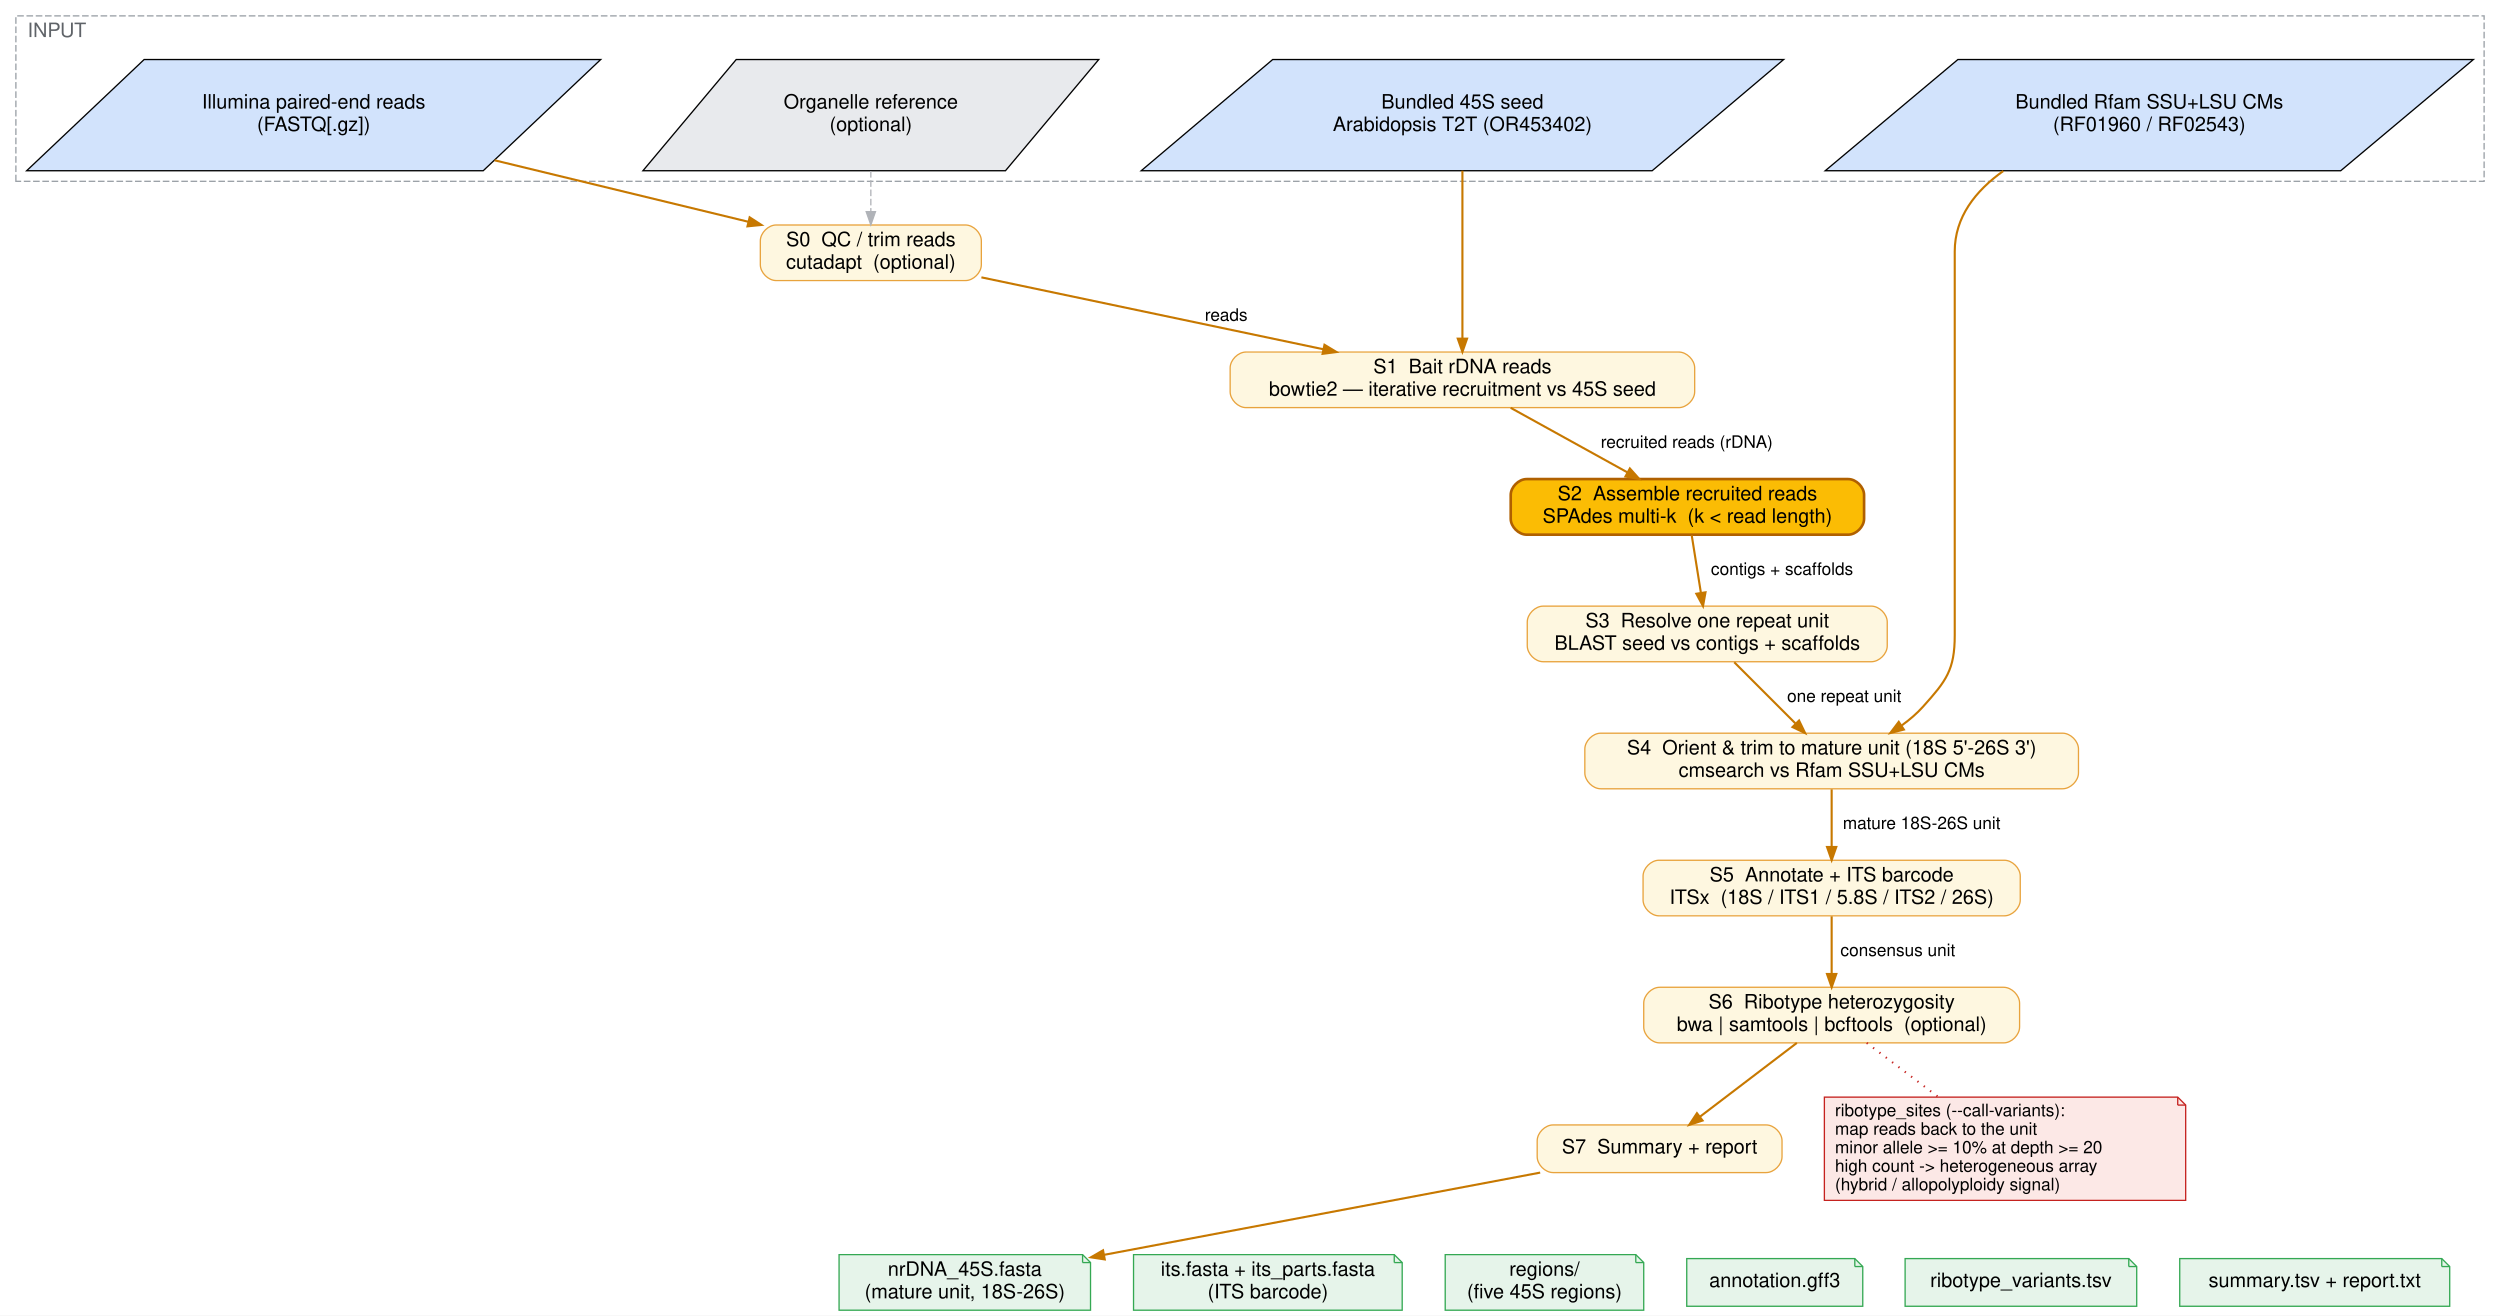
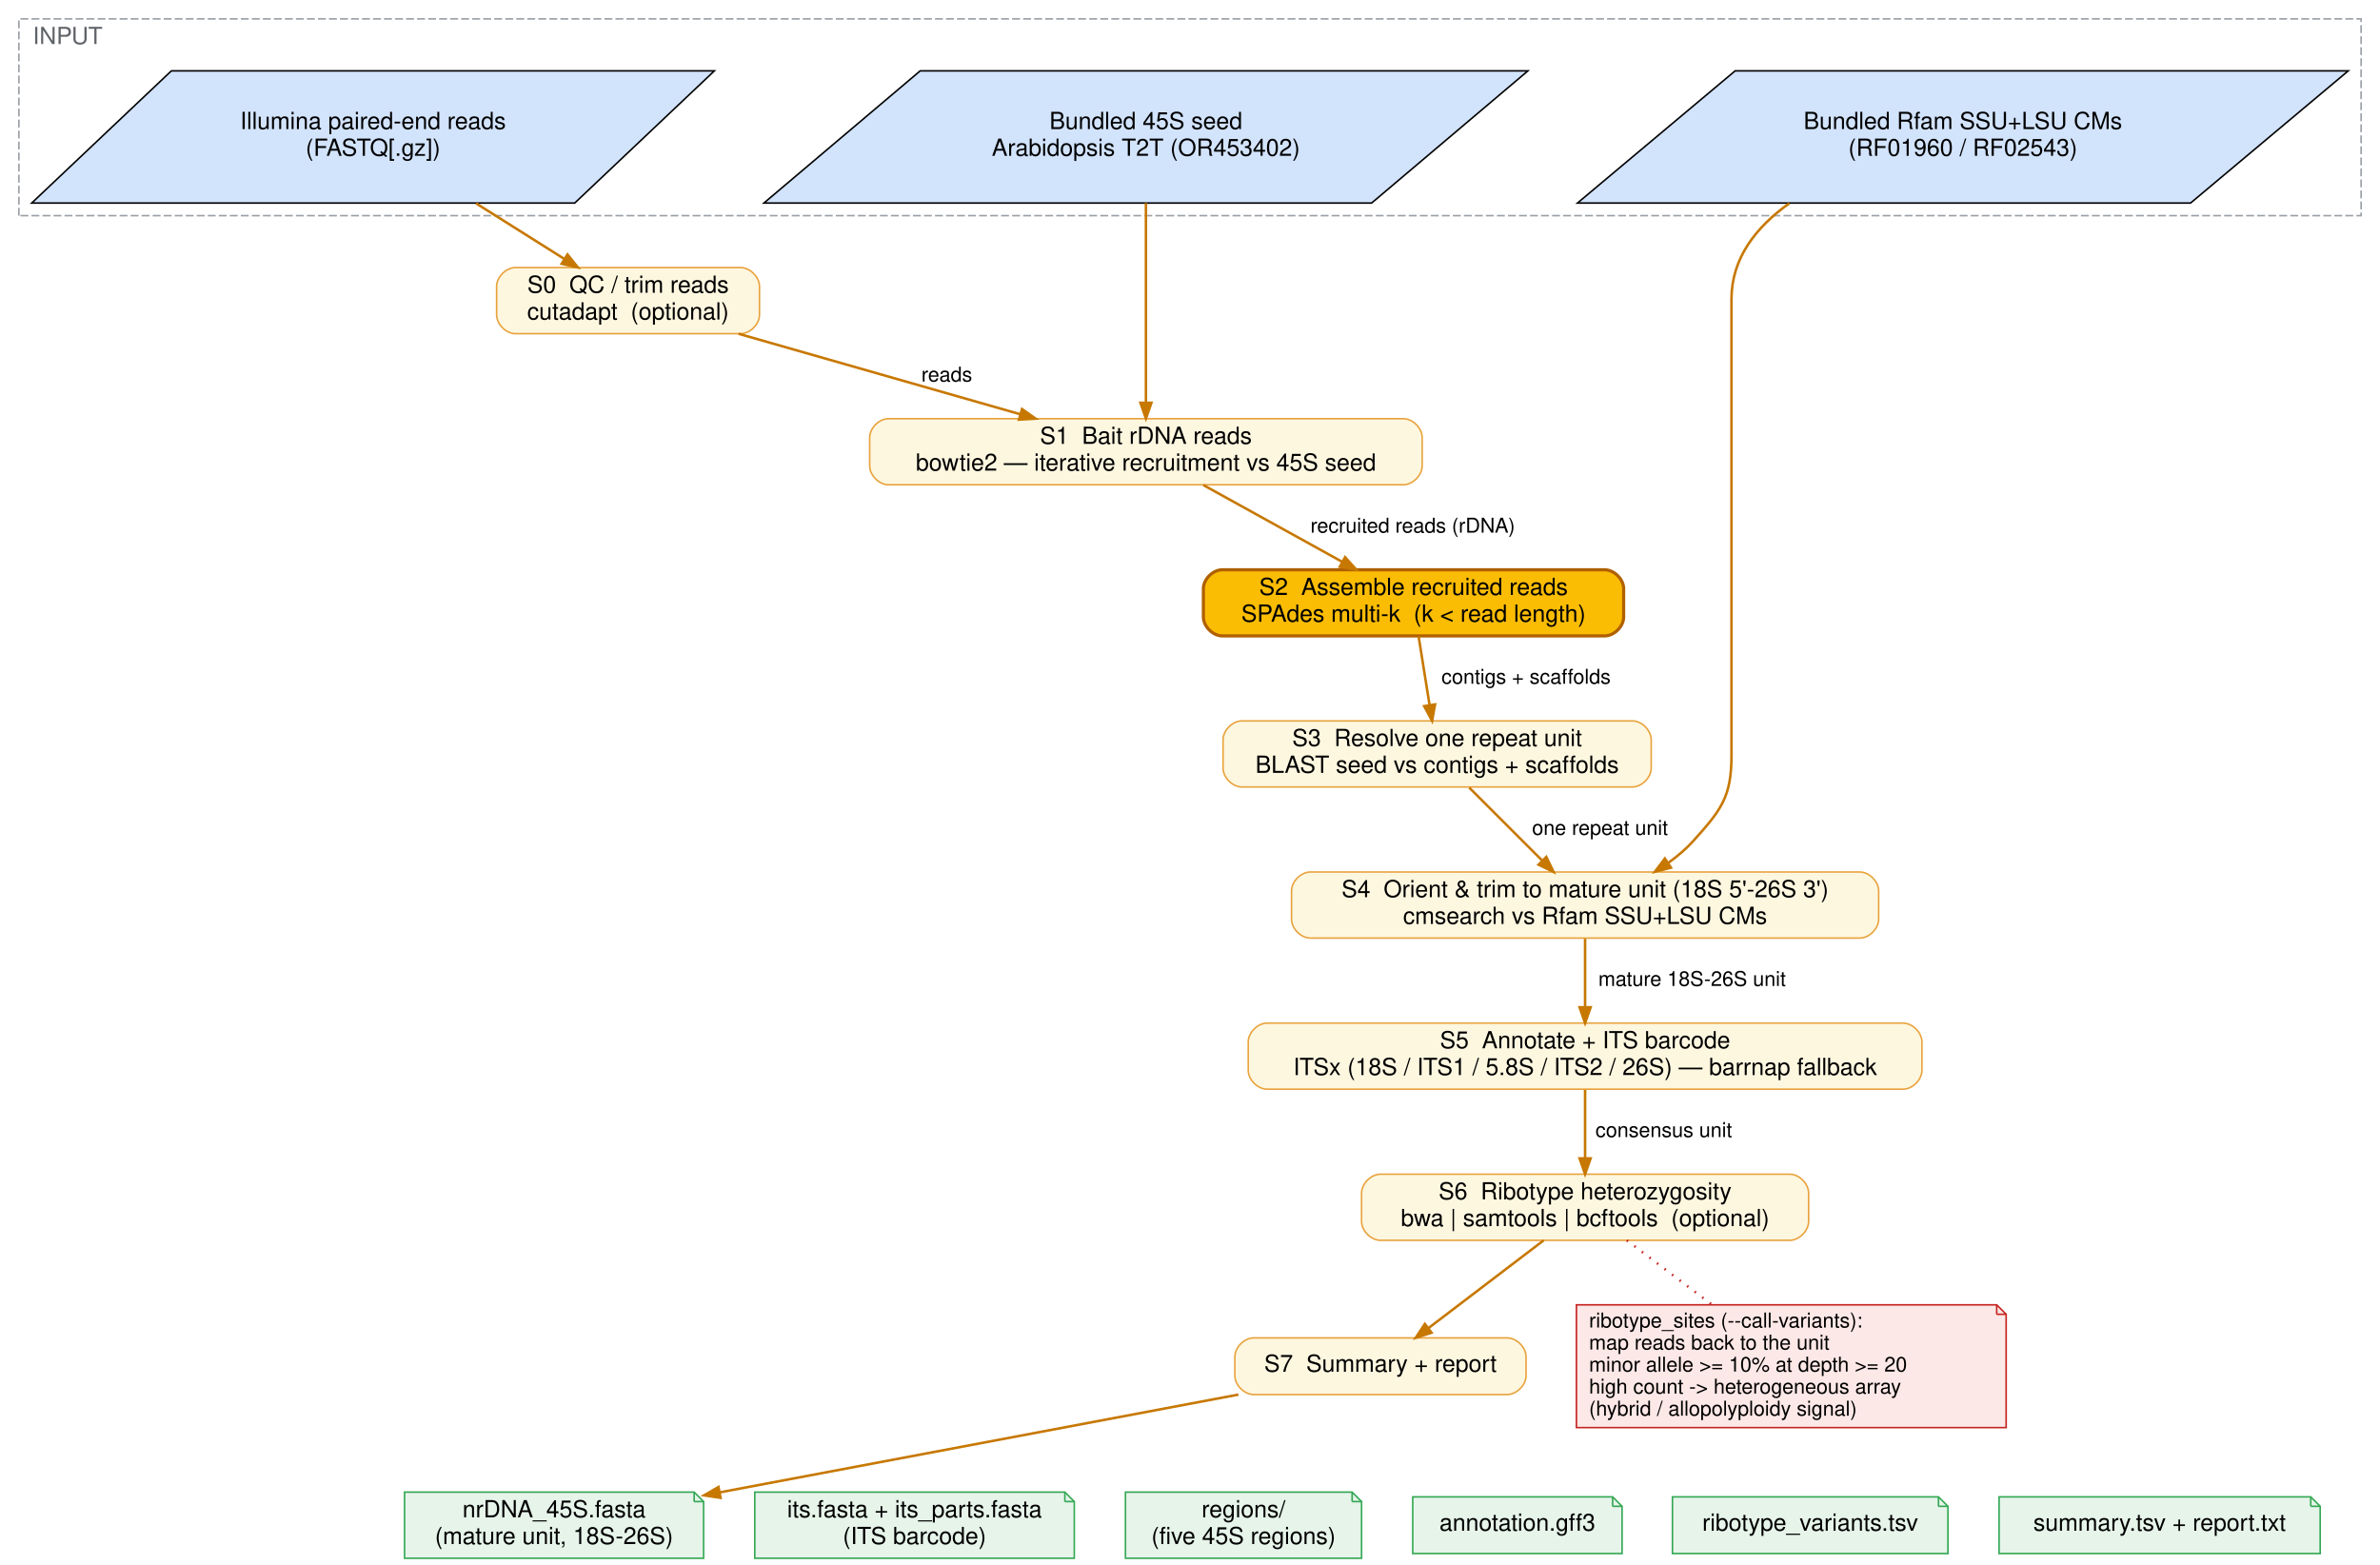
- <svg xmlns="http://www.w3.org/2000/svg" width="1889pt" height="994pt" viewBox="0.00 0.00 1889.00 994.00">
+ <svg xmlns="http://www.w3.org/2000/svg" width="1512pt" height="994pt" viewBox="0.00 0.00 1512.00 994.00">
  <g id="graph0" class="graph" transform="scale(1 1) rotate(0) translate(4 990)">
-     <polygon fill="white" stroke="transparent" points="-4,4 -4,-990 1885,-990 1885,4 -4,4" />
+     <polygon fill="white" stroke="transparent" points="-4,4 -4,-990 1508,-990 1508,4 -4,4" />
    <g id="clust1" class="cluster">
-       <polygon fill="white" stroke="#9aa0a6" stroke-dasharray="5,2" points="8,-853 8,-978 1873,-978 1873,-853 8,-853" />
+       <polygon fill="white" stroke="#9aa0a6" stroke-dasharray="5,2" points="8,-853 8,-978 1496,-978 1496,-853 8,-853" />
      <text text-anchor="middle" x="39" y="-962" font-family="Helvetica,sans-Serif" font-size="15.00" fill="#5f6368">INPUT</text>
    </g>
    <g id="node1" class="node">
      <polygon fill="#d2e3fc" stroke="black" points="449.86,-945 104.88,-945 16.14,-861 361.12,-861 449.86,-945" />
      <text text-anchor="middle" x="233" y="-908" font-family="Helvetica,sans-Serif" font-size="15.00">Illumina paired-end reads</text>
      <text text-anchor="middle" x="233" y="-891" font-family="Helvetica,sans-Serif" font-size="15.00">(FASTQ[.gz])</text>
    </g>
-     <g id="node5" class="node">
-       <path fill="#fef7e0" stroke="#e8a33d" d="M725.5,-820C725.5,-820 582.5,-820 582.5,-820 576.5,-820 570.5,-814 570.5,-808 570.5,-808 570.5,-790 570.5,-790 570.5,-784 576.5,-778 582.5,-778 582.5,-778 725.5,-778 725.5,-778 731.5,-778 737.5,-784 737.5,-790 737.5,-790 737.5,-808 737.5,-808 737.5,-814 731.5,-820 725.5,-820" />
-       <text text-anchor="middle" x="654" y="-804" font-family="Helvetica,sans-Serif" font-size="15.00">S0  QC / trim reads</text>
-       <text text-anchor="middle" x="654" y="-787" font-family="Helvetica,sans-Serif" font-size="15.00">cutadapt  (optional)</text>
+     <g id="node4" class="node">
+       <path fill="#fef7e0" stroke="#e8a33d" d="M466.5,-820C466.5,-820 323.5,-820 323.5,-820 317.5,-820 311.5,-814 311.5,-808 311.5,-808 311.5,-790 311.5,-790 311.5,-784 317.5,-778 323.5,-778 323.5,-778 466.5,-778 466.5,-778 472.5,-778 478.5,-784 478.5,-790 478.5,-790 478.5,-808 478.5,-808 478.5,-814 472.5,-820 466.5,-820" />
+       <text text-anchor="middle" x="395" y="-804" font-family="Helvetica,sans-Serif" font-size="15.00">S0  QC / trim reads</text>
+       <text text-anchor="middle" x="395" y="-787" font-family="Helvetica,sans-Serif" font-size="15.00">cutadapt  (optional)</text>
    </g>
    <g id="edge1" class="edge">
-       <path fill="none" stroke="#c77800" stroke-width="1.6" d="M369.69,-868.88C432.43,-853.68 505.18,-836.06 561.39,-822.44" />
-       <polygon fill="#c77800" stroke="#c77800" stroke-width="1.6" points="562.43,-825.79 571.33,-820.03 560.79,-818.98 562.43,-825.79" />
+       <path fill="none" stroke="#c77800" stroke-width="1.6" d="M298.42,-860.81C317.42,-848.85 337.6,-836.14 354.58,-825.45" />
+       <polygon fill="#c77800" stroke="#c77800" stroke-width="1.6" points="356.54,-828.35 363.14,-820.06 352.81,-822.43 356.54,-828.35" />
    </g>
    <g id="node2" class="node">
-       <polygon fill="#d2e3fc" stroke="black" points="1343.7,-945 957.62,-945 858.3,-861 1244.38,-861 1343.7,-945" />
-       <text text-anchor="middle" x="1101" y="-908" font-family="Helvetica,sans-Serif" font-size="15.00">Bundled 45S seed</text>
-       <text text-anchor="middle" x="1101" y="-891" font-family="Helvetica,sans-Serif" font-size="15.00">Arabidopsis T2T (OR453402)</text>
+       <polygon fill="#d2e3fc" stroke="black" points="966.7,-945 580.62,-945 481.3,-861 867.38,-861 966.7,-945" />
+       <text text-anchor="middle" x="724" y="-908" font-family="Helvetica,sans-Serif" font-size="15.00">Bundled 45S seed</text>
+       <text text-anchor="middle" x="724" y="-891" font-family="Helvetica,sans-Serif" font-size="15.00">Arabidopsis T2T (OR453402)</text>
+     </g>
+     <g id="node5" class="node">
+       <path fill="#fef7e0" stroke="#e8a33d" d="M887.5,-724C887.5,-724 560.5,-724 560.5,-724 554.5,-724 548.5,-718 548.5,-712 548.5,-712 548.5,-694 548.5,-694 548.5,-688 554.5,-682 560.5,-682 560.5,-682 887.5,-682 887.5,-682 893.5,-682 899.5,-688 899.5,-694 899.5,-694 899.5,-712 899.5,-712 899.5,-718 893.5,-724 887.5,-724" />
+       <text text-anchor="middle" x="724" y="-708" font-family="Helvetica,sans-Serif" font-size="15.00">S1  Bait rDNA reads</text>
+       <text text-anchor="middle" x="724" y="-691" font-family="Helvetica,sans-Serif" font-size="15.00">bowtie2 — iterative recruitment vs 45S seed</text>
+     </g>
+     <g id="edge3" class="edge">
+       <path fill="none" stroke="#c77800" stroke-width="1.6" d="M724,-860.97C724,-823.26 724,-768.21 724,-734.32" />
+       <polygon fill="#c77800" stroke="#c77800" stroke-width="1.6" points="727.5,-734.11 724,-724.11 720.5,-734.11 727.5,-734.11" />
+     </g>
+     <g id="node3" class="node">
+       <polygon fill="#d2e3fc" stroke="black" points="1487.85,-945 1098.35,-945 998.15,-861 1387.65,-861 1487.85,-945" />
+       <text text-anchor="middle" x="1243" y="-908" font-family="Helvetica,sans-Serif" font-size="15.00">Bundled Rfam SSU+LSU CMs</text>
+       <text text-anchor="middle" x="1243" y="-891" font-family="Helvetica,sans-Serif" font-size="15.00">(RF01960 / RF02543)</text>
+     </g>
+     <g id="node8" class="node">
+       <path fill="#fef7e0" stroke="#e8a33d" d="M1177.5,-436C1177.5,-436 828.5,-436 828.5,-436 822.5,-436 816.5,-430 816.5,-424 816.5,-424 816.5,-406 816.5,-406 816.5,-400 822.5,-394 828.5,-394 828.5,-394 1177.5,-394 1177.5,-394 1183.5,-394 1189.5,-400 1189.5,-406 1189.5,-406 1189.5,-424 1189.5,-424 1189.5,-430 1183.5,-436 1177.5,-436" />
+       <text text-anchor="middle" x="1003" y="-420" font-family="Helvetica,sans-Serif" font-size="15.00">S4  Orient &amp; trim to mature unit (18S 5'-26S 3')</text>
+       <text text-anchor="middle" x="1003" y="-403" font-family="Helvetica,sans-Serif" font-size="15.00">cmsearch vs Rfam SSU+LSU CMs</text>
+     </g>
+     <g id="edge7" class="edge">
+       <path fill="none" stroke="#c77800" stroke-width="1.6" d="M1132.72,-860.81C1111.64,-845.81 1096,-825.94 1096,-800 1096,-800 1096,-800 1096,-510 1096,-483.74 1089.55,-475.54 1072,-456 1067.34,-450.81 1061.84,-446.11 1056.01,-441.92" />
+       <polygon fill="#c77800" stroke="#c77800" stroke-width="1.6" points="1057.56,-438.74 1047.3,-436.13 1053.69,-444.58 1057.56,-438.74" />
+     </g>
+     <g id="edge2" class="edge">
+       <path fill="none" stroke="#c77800" stroke-width="1.6" d="M465.18,-777.95C517.69,-762.94 589.59,-742.4 644.28,-726.78" />
+       <polygon fill="#c77800" stroke="#c77800" stroke-width="1.6" points="645.28,-730.13 653.93,-724.02 643.36,-723.4 645.28,-730.13" />
+       <text text-anchor="middle" x="597.5" y="-747.6" font-family="Helvetica,sans-Serif" font-size="13.00">reads</text>
    </g>
    <g id="node6" class="node">
-       <path fill="#fef7e0" stroke="#e8a33d" d="M1264.5,-724C1264.5,-724 937.5,-724 937.5,-724 931.5,-724 925.5,-718 925.5,-712 925.5,-712 925.5,-694 925.5,-694 925.5,-688 931.5,-682 937.5,-682 937.5,-682 1264.5,-682 1264.5,-682 1270.5,-682 1276.5,-688 1276.5,-694 1276.5,-694 1276.5,-712 1276.5,-712 1276.5,-718 1270.5,-724 1264.5,-724" />
-       <text text-anchor="middle" x="1101" y="-708" font-family="Helvetica,sans-Serif" font-size="15.00">S1  Bait rDNA reads</text>
-       <text text-anchor="middle" x="1101" y="-691" font-family="Helvetica,sans-Serif" font-size="15.00">bowtie2 — iterative recruitment vs 45S seed</text>
+       <path fill="#fbbc04" stroke="#b06000" stroke-width="2" d="M1015.5,-628C1015.5,-628 772.5,-628 772.5,-628 766.5,-628 760.5,-622 760.5,-616 760.5,-616 760.5,-598 760.5,-598 760.5,-592 766.5,-586 772.5,-586 772.5,-586 1015.5,-586 1015.5,-586 1021.5,-586 1027.5,-592 1027.5,-598 1027.5,-598 1027.5,-616 1027.5,-616 1027.5,-622 1021.5,-628 1015.5,-628" />
+       <text text-anchor="middle" x="894" y="-612" font-family="Helvetica,sans-Serif" font-size="15.00">S2  Assemble recruited reads</text>
+       <text text-anchor="middle" x="894" y="-595" font-family="Helvetica,sans-Serif" font-size="15.00">SPAdes multi-k  (k &lt; read length)</text>
    </g>
    <g id="edge4" class="edge">
-       <path fill="none" stroke="#c77800" stroke-width="1.6" d="M1101,-860.97C1101,-823.26 1101,-768.21 1101,-734.32" />
-       <polygon fill="#c77800" stroke="#c77800" stroke-width="1.6" points="1104.5,-734.11 1101,-724.11 1097.5,-734.11 1104.5,-734.11" />
+       <path fill="none" stroke="#c77800" stroke-width="1.6" d="M760.47,-681.83C786.24,-667.59 820.96,-648.39 848.54,-633.14" />
+       <polygon fill="#c77800" stroke="#c77800" stroke-width="1.6" points="850.53,-636.03 857.59,-628.13 847.15,-629.91 850.53,-636.03" />
+       <text text-anchor="middle" x="893.5" y="-651.6" font-family="Helvetica,sans-Serif" font-size="13.00">recruited reads (rDNA)</text>
    </g>
-     <g id="node3" class="node">
-       <polygon fill="#d2e3fc" stroke="black" points="1864.85,-945 1475.35,-945 1375.15,-861 1764.65,-861 1864.85,-945" />
-       <text text-anchor="middle" x="1620" y="-908" font-family="Helvetica,sans-Serif" font-size="15.00">Bundled Rfam SSU+LSU CMs</text>
-       <text text-anchor="middle" x="1620" y="-891" font-family="Helvetica,sans-Serif" font-size="15.00">(RF01960 / RF02543)</text>
+     <g id="node7" class="node">
+       <path fill="#fef7e0" stroke="#e8a33d" d="M1033,-532C1033,-532 785,-532 785,-532 779,-532 773,-526 773,-520 773,-520 773,-502 773,-502 773,-496 779,-490 785,-490 785,-490 1033,-490 1033,-490 1039,-490 1045,-496 1045,-502 1045,-502 1045,-520 1045,-520 1045,-526 1039,-532 1033,-532" />
+       <text text-anchor="middle" x="909" y="-516" font-family="Helvetica,sans-Serif" font-size="15.00">S3  Resolve one repeat unit</text>
+       <text text-anchor="middle" x="909" y="-499" font-family="Helvetica,sans-Serif" font-size="15.00">BLAST seed vs contigs + scaffolds</text>
+     </g>
+     <g id="edge5" class="edge">
+       <path fill="none" stroke="#c77800" stroke-width="1.6" d="M897.25,-585.6C899.27,-572.95 901.9,-556.47 904.16,-542.31" />
+       <polygon fill="#c77800" stroke="#c77800" stroke-width="1.6" points="907.68,-542.46 905.8,-532.03 900.77,-541.36 907.68,-542.46" />
+       <text text-anchor="middle" x="965.5" y="-555.6" font-family="Helvetica,sans-Serif" font-size="13.00">contigs + scaffolds</text>
+     </g>
+     <g id="edge6" class="edge">
+       <path fill="none" stroke="#c77800" stroke-width="1.6" d="M929.4,-489.6C942.92,-476.08 960.81,-458.19 975.57,-443.43" />
+       <polygon fill="#c77800" stroke="#c77800" stroke-width="1.6" points="978.37,-445.58 982.97,-436.03 973.42,-440.63 978.37,-445.58" />
+       <text text-anchor="middle" x="1012.5" y="-459.6" font-family="Helvetica,sans-Serif" font-size="13.00">one repeat unit</text>
    </g>
    <g id="node9" class="node">
-       <path fill="#fef7e0" stroke="#e8a33d" d="M1554.5,-436C1554.5,-436 1205.5,-436 1205.5,-436 1199.5,-436 1193.5,-430 1193.5,-424 1193.5,-424 1193.5,-406 1193.5,-406 1193.5,-400 1199.5,-394 1205.5,-394 1205.5,-394 1554.5,-394 1554.5,-394 1560.5,-394 1566.5,-400 1566.5,-406 1566.5,-406 1566.5,-424 1566.5,-424 1566.5,-430 1560.5,-436 1554.5,-436" />
-       <text text-anchor="middle" x="1380" y="-420" font-family="Helvetica,sans-Serif" font-size="15.00">S4  Orient &amp; trim to mature unit (18S 5'-26S 3')</text>
-       <text text-anchor="middle" x="1380" y="-403" font-family="Helvetica,sans-Serif" font-size="15.00">cmsearch vs Rfam SSU+LSU CMs</text>
+       <path fill="#fef7e0" stroke="#e8a33d" d="M1205,-340C1205,-340 801,-340 801,-340 795,-340 789,-334 789,-328 789,-328 789,-310 789,-310 789,-304 795,-298 801,-298 801,-298 1205,-298 1205,-298 1211,-298 1217,-304 1217,-310 1217,-310 1217,-328 1217,-328 1217,-334 1211,-340 1205,-340" />
+       <text text-anchor="middle" x="1003" y="-324" font-family="Helvetica,sans-Serif" font-size="15.00">S5  Annotate + ITS barcode</text>
+       <text text-anchor="middle" x="1003" y="-307" font-family="Helvetica,sans-Serif" font-size="15.00">ITSx (18S / ITS1 / 5.8S / ITS2 / 26S) — barrnap fallback</text>
    </g>
    <g id="edge8" class="edge">
-       <path fill="none" stroke="#c77800" stroke-width="1.6" d="M1509.72,-860.81C1488.64,-845.81 1473,-825.94 1473,-800 1473,-800 1473,-800 1473,-510 1473,-483.74 1466.55,-475.54 1449,-456 1444.34,-450.81 1438.84,-446.11 1433.01,-441.92" />
-       <polygon fill="#c77800" stroke="#c77800" stroke-width="1.6" points="1434.56,-438.74 1424.3,-436.13 1430.69,-444.58 1434.56,-438.74" />
-     </g>
-     <g id="node4" class="node">
-       <polygon fill="#e8eaed" stroke="black" points="826.2,-945 552.27,-945 481.8,-861 755.73,-861 826.2,-945" />
-       <text text-anchor="middle" x="654" y="-908" font-family="Helvetica,sans-Serif" font-size="15.00">Organelle reference</text>
-       <text text-anchor="middle" x="654" y="-891" font-family="Helvetica,sans-Serif" font-size="15.00">(optional)</text>
-     </g>
-     <g id="edge2" class="edge">
-       <path fill="none" stroke="#b0b3b8" stroke-dasharray="5,2" d="M654,-860.81C654,-850.6 654,-839.86 654,-830.28" />
-       <polygon fill="#b0b3b8" stroke="#b0b3b8" points="657.5,-830.06 654,-820.06 650.5,-830.06 657.5,-830.06" />
-     </g>
-     <g id="edge3" class="edge">
-       <path fill="none" stroke="#c77800" stroke-width="1.6" d="M737.55,-780.43C810.61,-765.07 917.06,-742.68 995.89,-726.1" />
-       <polygon fill="#c77800" stroke="#c77800" stroke-width="1.6" points="996.78,-729.49 1005.85,-724.01 995.34,-722.64 996.78,-729.49" />
-       <text text-anchor="middle" x="922.5" y="-747.6" font-family="Helvetica,sans-Serif" font-size="13.00">reads</text>
-     </g>
-     <g id="node7" class="node">
-       <path fill="#fbbc04" stroke="#b06000" stroke-width="2" d="M1392.5,-628C1392.5,-628 1149.5,-628 1149.5,-628 1143.5,-628 1137.5,-622 1137.5,-616 1137.5,-616 1137.5,-598 1137.5,-598 1137.5,-592 1143.5,-586 1149.5,-586 1149.5,-586 1392.5,-586 1392.5,-586 1398.5,-586 1404.5,-592 1404.5,-598 1404.5,-598 1404.5,-616 1404.5,-616 1404.5,-622 1398.5,-628 1392.5,-628" />
-       <text text-anchor="middle" x="1271" y="-612" font-family="Helvetica,sans-Serif" font-size="15.00">S2  Assemble recruited reads</text>
-       <text text-anchor="middle" x="1271" y="-595" font-family="Helvetica,sans-Serif" font-size="15.00">SPAdes multi-k  (k &lt; read length)</text>
-     </g>
-     <g id="edge5" class="edge">
-       <path fill="none" stroke="#c77800" stroke-width="1.6" d="M1137.47,-681.83C1163.24,-667.59 1197.96,-648.39 1225.54,-633.14" />
-       <polygon fill="#c77800" stroke="#c77800" stroke-width="1.6" points="1227.53,-636.03 1234.59,-628.13 1224.15,-629.91 1227.53,-636.03" />
-       <text text-anchor="middle" x="1270.5" y="-651.6" font-family="Helvetica,sans-Serif" font-size="13.00">recruited reads (rDNA)</text>
-     </g>
-     <g id="node8" class="node">
-       <path fill="#fef7e0" stroke="#e8a33d" d="M1410,-532C1410,-532 1162,-532 1162,-532 1156,-532 1150,-526 1150,-520 1150,-520 1150,-502 1150,-502 1150,-496 1156,-490 1162,-490 1162,-490 1410,-490 1410,-490 1416,-490 1422,-496 1422,-502 1422,-502 1422,-520 1422,-520 1422,-526 1416,-532 1410,-532" />
-       <text text-anchor="middle" x="1286" y="-516" font-family="Helvetica,sans-Serif" font-size="15.00">S3  Resolve one repeat unit</text>
-       <text text-anchor="middle" x="1286" y="-499" font-family="Helvetica,sans-Serif" font-size="15.00">BLAST seed vs contigs + scaffolds</text>
-     </g>
-     <g id="edge6" class="edge">
-       <path fill="none" stroke="#c77800" stroke-width="1.6" d="M1274.25,-585.6C1276.27,-572.95 1278.9,-556.47 1281.16,-542.31" />
-       <polygon fill="#c77800" stroke="#c77800" stroke-width="1.6" points="1284.68,-542.46 1282.8,-532.03 1277.77,-541.36 1284.68,-542.46" />
-       <text text-anchor="middle" x="1342.5" y="-555.6" font-family="Helvetica,sans-Serif" font-size="13.00">contigs + scaffolds</text>
-     </g>
-     <g id="edge7" class="edge">
-       <path fill="none" stroke="#c77800" stroke-width="1.6" d="M1306.4,-489.6C1319.92,-476.08 1337.81,-458.19 1352.57,-443.43" />
-       <polygon fill="#c77800" stroke="#c77800" stroke-width="1.6" points="1355.37,-445.58 1359.97,-436.03 1350.42,-440.63 1355.37,-445.58" />
-       <text text-anchor="middle" x="1389.5" y="-459.6" font-family="Helvetica,sans-Serif" font-size="13.00">one repeat unit</text>
+       <path fill="none" stroke="#c77800" stroke-width="1.6" d="M1003,-393.6C1003,-380.95 1003,-364.47 1003,-350.31" />
+       <polygon fill="#c77800" stroke="#c77800" stroke-width="1.6" points="1006.5,-350.03 1003,-340.03 999.5,-350.03 1006.5,-350.03" />
+       <text text-anchor="middle" x="1071" y="-363.6" font-family="Helvetica,sans-Serif" font-size="13.00">mature 18S-26S unit</text>
    </g>
    <g id="node10" class="node">
-       <path fill="#fef7e0" stroke="#e8a33d" d="M1510.5,-340C1510.5,-340 1249.5,-340 1249.5,-340 1243.5,-340 1237.5,-334 1237.5,-328 1237.5,-328 1237.5,-310 1237.5,-310 1237.5,-304 1243.5,-298 1249.5,-298 1249.5,-298 1510.5,-298 1510.5,-298 1516.5,-298 1522.5,-304 1522.5,-310 1522.5,-310 1522.5,-328 1522.5,-328 1522.5,-334 1516.5,-340 1510.5,-340" />
-       <text text-anchor="middle" x="1380" y="-324" font-family="Helvetica,sans-Serif" font-size="15.00">S5  Annotate + ITS barcode</text>
-       <text text-anchor="middle" x="1380" y="-307" font-family="Helvetica,sans-Serif" font-size="15.00">ITSx  (18S / ITS1 / 5.8S / ITS2 / 26S)</text>
+       <path fill="#fef7e0" stroke="#e8a33d" d="M1133,-244C1133,-244 873,-244 873,-244 867,-244 861,-238 861,-232 861,-232 861,-214 861,-214 861,-208 867,-202 873,-202 873,-202 1133,-202 1133,-202 1139,-202 1145,-208 1145,-214 1145,-214 1145,-232 1145,-232 1145,-238 1139,-244 1133,-244" />
+       <text text-anchor="middle" x="1003" y="-228" font-family="Helvetica,sans-Serif" font-size="15.00">S6  Ribotype heterozygosity</text>
+       <text text-anchor="middle" x="1003" y="-211" font-family="Helvetica,sans-Serif" font-size="15.00">bwa | samtools | bcftools  (optional)</text>
    </g>
    <g id="edge9" class="edge">
-       <path fill="none" stroke="#c77800" stroke-width="1.6" d="M1380,-393.6C1380,-380.95 1380,-364.47 1380,-350.31" />
-       <polygon fill="#c77800" stroke="#c77800" stroke-width="1.6" points="1383.5,-350.03 1380,-340.03 1376.5,-350.03 1383.5,-350.03" />
-       <text text-anchor="middle" x="1448" y="-363.6" font-family="Helvetica,sans-Serif" font-size="13.00">mature 18S-26S unit</text>
+       <path fill="none" stroke="#c77800" stroke-width="1.6" d="M1003,-297.6C1003,-284.95 1003,-268.47 1003,-254.31" />
+       <polygon fill="#c77800" stroke="#c77800" stroke-width="1.6" points="1006.5,-254.03 1003,-244.03 999.5,-254.03 1006.5,-254.03" />
+       <text text-anchor="middle" x="1053" y="-267.6" font-family="Helvetica,sans-Serif" font-size="13.00">consensus unit</text>
    </g>
    <g id="node11" class="node">
-       <path fill="#fef7e0" stroke="#e8a33d" d="M1510,-244C1510,-244 1250,-244 1250,-244 1244,-244 1238,-238 1238,-232 1238,-232 1238,-214 1238,-214 1238,-208 1244,-202 1250,-202 1250,-202 1510,-202 1510,-202 1516,-202 1522,-208 1522,-214 1522,-214 1522,-232 1522,-232 1522,-238 1516,-244 1510,-244" />
-       <text text-anchor="middle" x="1380" y="-228" font-family="Helvetica,sans-Serif" font-size="15.00">S6  Ribotype heterozygosity</text>
-       <text text-anchor="middle" x="1380" y="-211" font-family="Helvetica,sans-Serif" font-size="15.00">bwa | samtools | bcftools  (optional)</text>
+       <path fill="#fef7e0" stroke="#e8a33d" d="M953.5,-140C953.5,-140 792.5,-140 792.5,-140 786.5,-140 780.5,-134 780.5,-128 780.5,-128 780.5,-116 780.5,-116 780.5,-110 786.5,-104 792.5,-104 792.5,-104 953.5,-104 953.5,-104 959.5,-104 965.5,-110 965.5,-116 965.5,-116 965.5,-128 965.5,-128 965.5,-134 959.5,-140 953.5,-140" />
+       <text text-anchor="middle" x="873" y="-118.5" font-family="Helvetica,sans-Serif" font-size="15.00">S7  Summary + report</text>
    </g>
    <g id="edge10" class="edge">
-       <path fill="none" stroke="#c77800" stroke-width="1.6" d="M1380,-297.6C1380,-284.95 1380,-268.47 1380,-254.31" />
-       <polygon fill="#c77800" stroke="#c77800" stroke-width="1.6" points="1383.5,-254.03 1380,-244.03 1376.5,-254.03 1383.5,-254.03" />
-       <text text-anchor="middle" x="1430" y="-267.6" font-family="Helvetica,sans-Serif" font-size="13.00">consensus unit</text>
+       <path fill="none" stroke="#c77800" stroke-width="1.6" d="M976.69,-201.97C955.51,-185.83 925.7,-163.14 903.48,-146.21" />
+       <polygon fill="#c77800" stroke="#c77800" stroke-width="1.6" points="905.45,-143.31 895.37,-140.04 901.21,-148.88 905.45,-143.31" />
    </g>
    <g id="node12" class="node">
-       <path fill="#fef7e0" stroke="#e8a33d" d="M1330.5,-140C1330.5,-140 1169.5,-140 1169.5,-140 1163.5,-140 1157.5,-134 1157.5,-128 1157.5,-128 1157.5,-116 1157.5,-116 1157.5,-110 1163.5,-104 1169.5,-104 1169.5,-104 1330.5,-104 1330.5,-104 1336.5,-104 1342.5,-110 1342.5,-116 1342.5,-116 1342.5,-128 1342.5,-128 1342.5,-134 1336.5,-140 1330.5,-140" />
-       <text text-anchor="middle" x="1250" y="-118.5" font-family="Helvetica,sans-Serif" font-size="15.00">S7  Summary + report</text>
+       <polygon fill="#fce8e6" stroke="#c5221f" points="1264.5,-161 997.5,-161 997.5,-83 1270.5,-83 1270.5,-155 1264.5,-161" />
+       <polyline fill="none" stroke="#c5221f" points="1264.5,-161 1264.5,-155 " />
+       <polyline fill="none" stroke="#c5221f" points="1270.5,-155 1264.5,-155 " />
+       <text text-anchor="start" x="1005.5" y="-146.6" font-family="Helvetica,sans-Serif" font-size="13.00">ribotype_sites (--call-variants):</text>
+       <text text-anchor="start" x="1005.5" y="-132.6" font-family="Helvetica,sans-Serif" font-size="13.00">  map reads back to the unit</text>
+       <text text-anchor="start" x="1005.5" y="-118.6" font-family="Helvetica,sans-Serif" font-size="13.00">  minor allele &gt;= 10% at depth &gt;= 20</text>
+       <text text-anchor="start" x="1005.5" y="-104.6" font-family="Helvetica,sans-Serif" font-size="13.00">  high count -&gt; heterogeneous array</text>
+       <text text-anchor="start" x="1005.5" y="-90.6" font-family="Helvetica,sans-Serif" font-size="13.00">  (hybrid / allopolyploidy signal)</text>
    </g>
    <g id="edge11" class="edge">
-       <path fill="none" stroke="#c77800" stroke-width="1.6" d="M1353.69,-201.97C1332.51,-185.83 1302.7,-163.14 1280.48,-146.21" />
-       <polygon fill="#c77800" stroke="#c77800" stroke-width="1.6" points="1282.45,-143.31 1272.37,-140.04 1278.21,-148.88 1282.45,-143.31" />
+       <path fill="none" stroke="#c5221f" stroke-width="1.6" stroke-dasharray="1,5" d="M1029.51,-201.97C1045.06,-190.21 1065.22,-174.98 1083.68,-161.03" />
    </g>
    <g id="node13" class="node">
-       <polygon fill="#fce8e6" stroke="#c5221f" points="1641.5,-161 1374.5,-161 1374.5,-83 1647.5,-83 1647.5,-155 1641.5,-161" />
-       <polyline fill="none" stroke="#c5221f" points="1641.5,-161 1641.5,-155 " />
-       <polyline fill="none" stroke="#c5221f" points="1647.5,-155 1641.5,-155 " />
-       <text text-anchor="start" x="1382.5" y="-146.6" font-family="Helvetica,sans-Serif" font-size="13.00">ribotype_sites (--call-variants):</text>
-       <text text-anchor="start" x="1382.5" y="-132.6" font-family="Helvetica,sans-Serif" font-size="13.00">  map reads back to the unit</text>
-       <text text-anchor="start" x="1382.5" y="-118.6" font-family="Helvetica,sans-Serif" font-size="13.00">  minor allele &gt;= 10% at depth &gt;= 20</text>
-       <text text-anchor="start" x="1382.5" y="-104.6" font-family="Helvetica,sans-Serif" font-size="13.00">  high count -&gt; heterogeneous array</text>
-       <text text-anchor="start" x="1382.5" y="-90.6" font-family="Helvetica,sans-Serif" font-size="13.00">  (hybrid / allopolyploidy signal)</text>
+       <polygon fill="#e6f4ea" stroke="#34a853" points="437,-42 253,-42 253,0 443,0 443,-36 437,-42" />
+       <polyline fill="none" stroke="#34a853" points="437,-42 437,-36 " />
+       <polyline fill="none" stroke="#34a853" points="443,-36 437,-36 " />
+       <text text-anchor="middle" x="348" y="-26" font-family="Helvetica,sans-Serif" font-size="15.00">nrDNA_45S.fasta</text>
+       <text text-anchor="middle" x="348" y="-9" font-family="Helvetica,sans-Serif" font-size="15.00">(mature unit, 18S-26S)</text>
    </g>
    <g id="edge12" class="edge">
-       <path fill="none" stroke="#c5221f" stroke-width="1.6" stroke-dasharray="1,5" d="M1406.51,-201.97C1422.06,-190.21 1442.22,-174.98 1460.68,-161.03" />
+       <path fill="none" stroke="#c77800" stroke-width="1.6" d="M782.75,-103.98C691.29,-86.73 549.89,-60.07 453.35,-41.87" />
+       <polygon fill="#c77800" stroke="#c77800" stroke-width="1.6" points="453.75,-38.38 443.28,-39.97 452.45,-45.26 453.75,-38.38" />
    </g>
    <g id="node14" class="node">
-       <polygon fill="#e6f4ea" stroke="#34a853" points="814,-42 630,-42 630,0 820,0 820,-36 814,-42" />
-       <polyline fill="none" stroke="#34a853" points="814,-42 814,-36 " />
-       <polyline fill="none" stroke="#34a853" points="820,-36 814,-36 " />
-       <text text-anchor="middle" x="725" y="-26" font-family="Helvetica,sans-Serif" font-size="15.00">nrDNA_45S.fasta</text>
-       <text text-anchor="middle" x="725" y="-9" font-family="Helvetica,sans-Serif" font-size="15.00">(mature unit, 18S-26S)</text>
-     </g>
-     <g id="edge13" class="edge">
-       <path fill="none" stroke="#c77800" stroke-width="1.6" d="M1159.75,-103.98C1068.29,-86.73 926.89,-60.07 830.35,-41.87" />
-       <polygon fill="#c77800" stroke="#c77800" stroke-width="1.6" points="830.75,-38.38 820.28,-39.97 829.45,-45.26 830.75,-38.38" />
+       <polygon fill="#e6f4ea" stroke="#34a853" points="672.5,-42 475.5,-42 475.5,0 678.5,0 678.5,-36 672.5,-42" />
+       <polyline fill="none" stroke="#34a853" points="672.5,-42 672.5,-36 " />
+       <polyline fill="none" stroke="#34a853" points="678.5,-36 672.5,-36 " />
+       <text text-anchor="middle" x="577" y="-26" font-family="Helvetica,sans-Serif" font-size="15.00">its.fasta + its_parts.fasta</text>
+       <text text-anchor="middle" x="577" y="-9" font-family="Helvetica,sans-Serif" font-size="15.00">(ITS barcode)</text>
    </g>
    <g id="node15" class="node">
-       <polygon fill="#e6f4ea" stroke="#34a853" points="1049.5,-42 852.5,-42 852.5,0 1055.5,0 1055.5,-36 1049.5,-42" />
-       <polyline fill="none" stroke="#34a853" points="1049.5,-42 1049.5,-36 " />
-       <polyline fill="none" stroke="#34a853" points="1055.5,-36 1049.5,-36 " />
-       <text text-anchor="middle" x="954" y="-26" font-family="Helvetica,sans-Serif" font-size="15.00">its.fasta + its_parts.fasta</text>
-       <text text-anchor="middle" x="954" y="-9" font-family="Helvetica,sans-Serif" font-size="15.00">(ITS barcode)</text>
+       <polygon fill="#e6f4ea" stroke="#34a853" points="855,-42 711,-42 711,0 861,0 861,-36 855,-42" />
+       <polyline fill="none" stroke="#34a853" points="855,-42 855,-36 " />
+       <polyline fill="none" stroke="#34a853" points="861,-36 855,-36 " />
+       <text text-anchor="middle" x="786" y="-26" font-family="Helvetica,sans-Serif" font-size="15.00">regions/</text>
+       <text text-anchor="middle" x="786" y="-9" font-family="Helvetica,sans-Serif" font-size="15.00">(five 45S regions)</text>
    </g>
    <g id="node16" class="node">
-       <polygon fill="#e6f4ea" stroke="#34a853" points="1232,-42 1088,-42 1088,0 1238,0 1238,-36 1232,-42" />
-       <polyline fill="none" stroke="#34a853" points="1232,-42 1232,-36 " />
-       <polyline fill="none" stroke="#34a853" points="1238,-36 1232,-36 " />
-       <text text-anchor="middle" x="1163" y="-26" font-family="Helvetica,sans-Serif" font-size="15.00">regions/</text>
-       <text text-anchor="middle" x="1163" y="-9" font-family="Helvetica,sans-Serif" font-size="15.00">(five 45S regions)</text>
+       <polygon fill="#e6f4ea" stroke="#34a853" points="1020.5,-39 893.5,-39 893.5,-3 1026.5,-3 1026.5,-33 1020.5,-39" />
+       <polyline fill="none" stroke="#34a853" points="1020.5,-39 1020.5,-33 " />
+       <polyline fill="none" stroke="#34a853" points="1026.5,-33 1020.5,-33 " />
+       <text text-anchor="middle" x="960" y="-17.5" font-family="Helvetica,sans-Serif" font-size="15.00">annotation.gff3</text>
    </g>
    <g id="node17" class="node">
-       <polygon fill="#e6f4ea" stroke="#34a853" points="1397.5,-39 1270.5,-39 1270.5,-3 1403.5,-3 1403.5,-33 1397.5,-39" />
-       <polyline fill="none" stroke="#34a853" points="1397.5,-39 1397.5,-33 " />
-       <polyline fill="none" stroke="#34a853" points="1403.5,-33 1397.5,-33 " />
-       <text text-anchor="middle" x="1337" y="-17.5" font-family="Helvetica,sans-Serif" font-size="15.00">annotation.gff3</text>
+       <polygon fill="#e6f4ea" stroke="#34a853" points="1227.5,-39 1058.5,-39 1058.5,-3 1233.5,-3 1233.5,-33 1227.5,-39" />
+       <polyline fill="none" stroke="#34a853" points="1227.5,-39 1227.5,-33 " />
+       <polyline fill="none" stroke="#34a853" points="1233.5,-33 1227.5,-33 " />
+       <text text-anchor="middle" x="1146" y="-17.5" font-family="Helvetica,sans-Serif" font-size="15.00">ribotype_variants.tsv</text>
    </g>
    <g id="node18" class="node">
-       <polygon fill="#e6f4ea" stroke="#34a853" points="1604.5,-39 1435.5,-39 1435.5,-3 1610.5,-3 1610.5,-33 1604.5,-39" />
-       <polyline fill="none" stroke="#34a853" points="1604.5,-39 1604.5,-33 " />
-       <polyline fill="none" stroke="#34a853" points="1610.5,-33 1604.5,-33 " />
-       <text text-anchor="middle" x="1523" y="-17.5" font-family="Helvetica,sans-Serif" font-size="15.00">ribotype_variants.tsv</text>
-     </g>
-     <g id="node19" class="node">
-       <polygon fill="#e6f4ea" stroke="#34a853" points="1841,-39 1643,-39 1643,-3 1847,-3 1847,-33 1841,-39" />
-       <polyline fill="none" stroke="#34a853" points="1841,-39 1841,-33 " />
-       <polyline fill="none" stroke="#34a853" points="1847,-33 1841,-33 " />
-       <text text-anchor="middle" x="1745" y="-17.5" font-family="Helvetica,sans-Serif" font-size="15.00">summary.tsv + report.txt</text>
+       <polygon fill="#e6f4ea" stroke="#34a853" points="1464,-39 1266,-39 1266,-3 1470,-3 1470,-33 1464,-39" />
+       <polyline fill="none" stroke="#34a853" points="1464,-39 1464,-33 " />
+       <polyline fill="none" stroke="#34a853" points="1470,-33 1464,-33 " />
+       <text text-anchor="middle" x="1368" y="-17.5" font-family="Helvetica,sans-Serif" font-size="15.00">summary.tsv + report.txt</text>
    </g>
  </g>
</svg>
